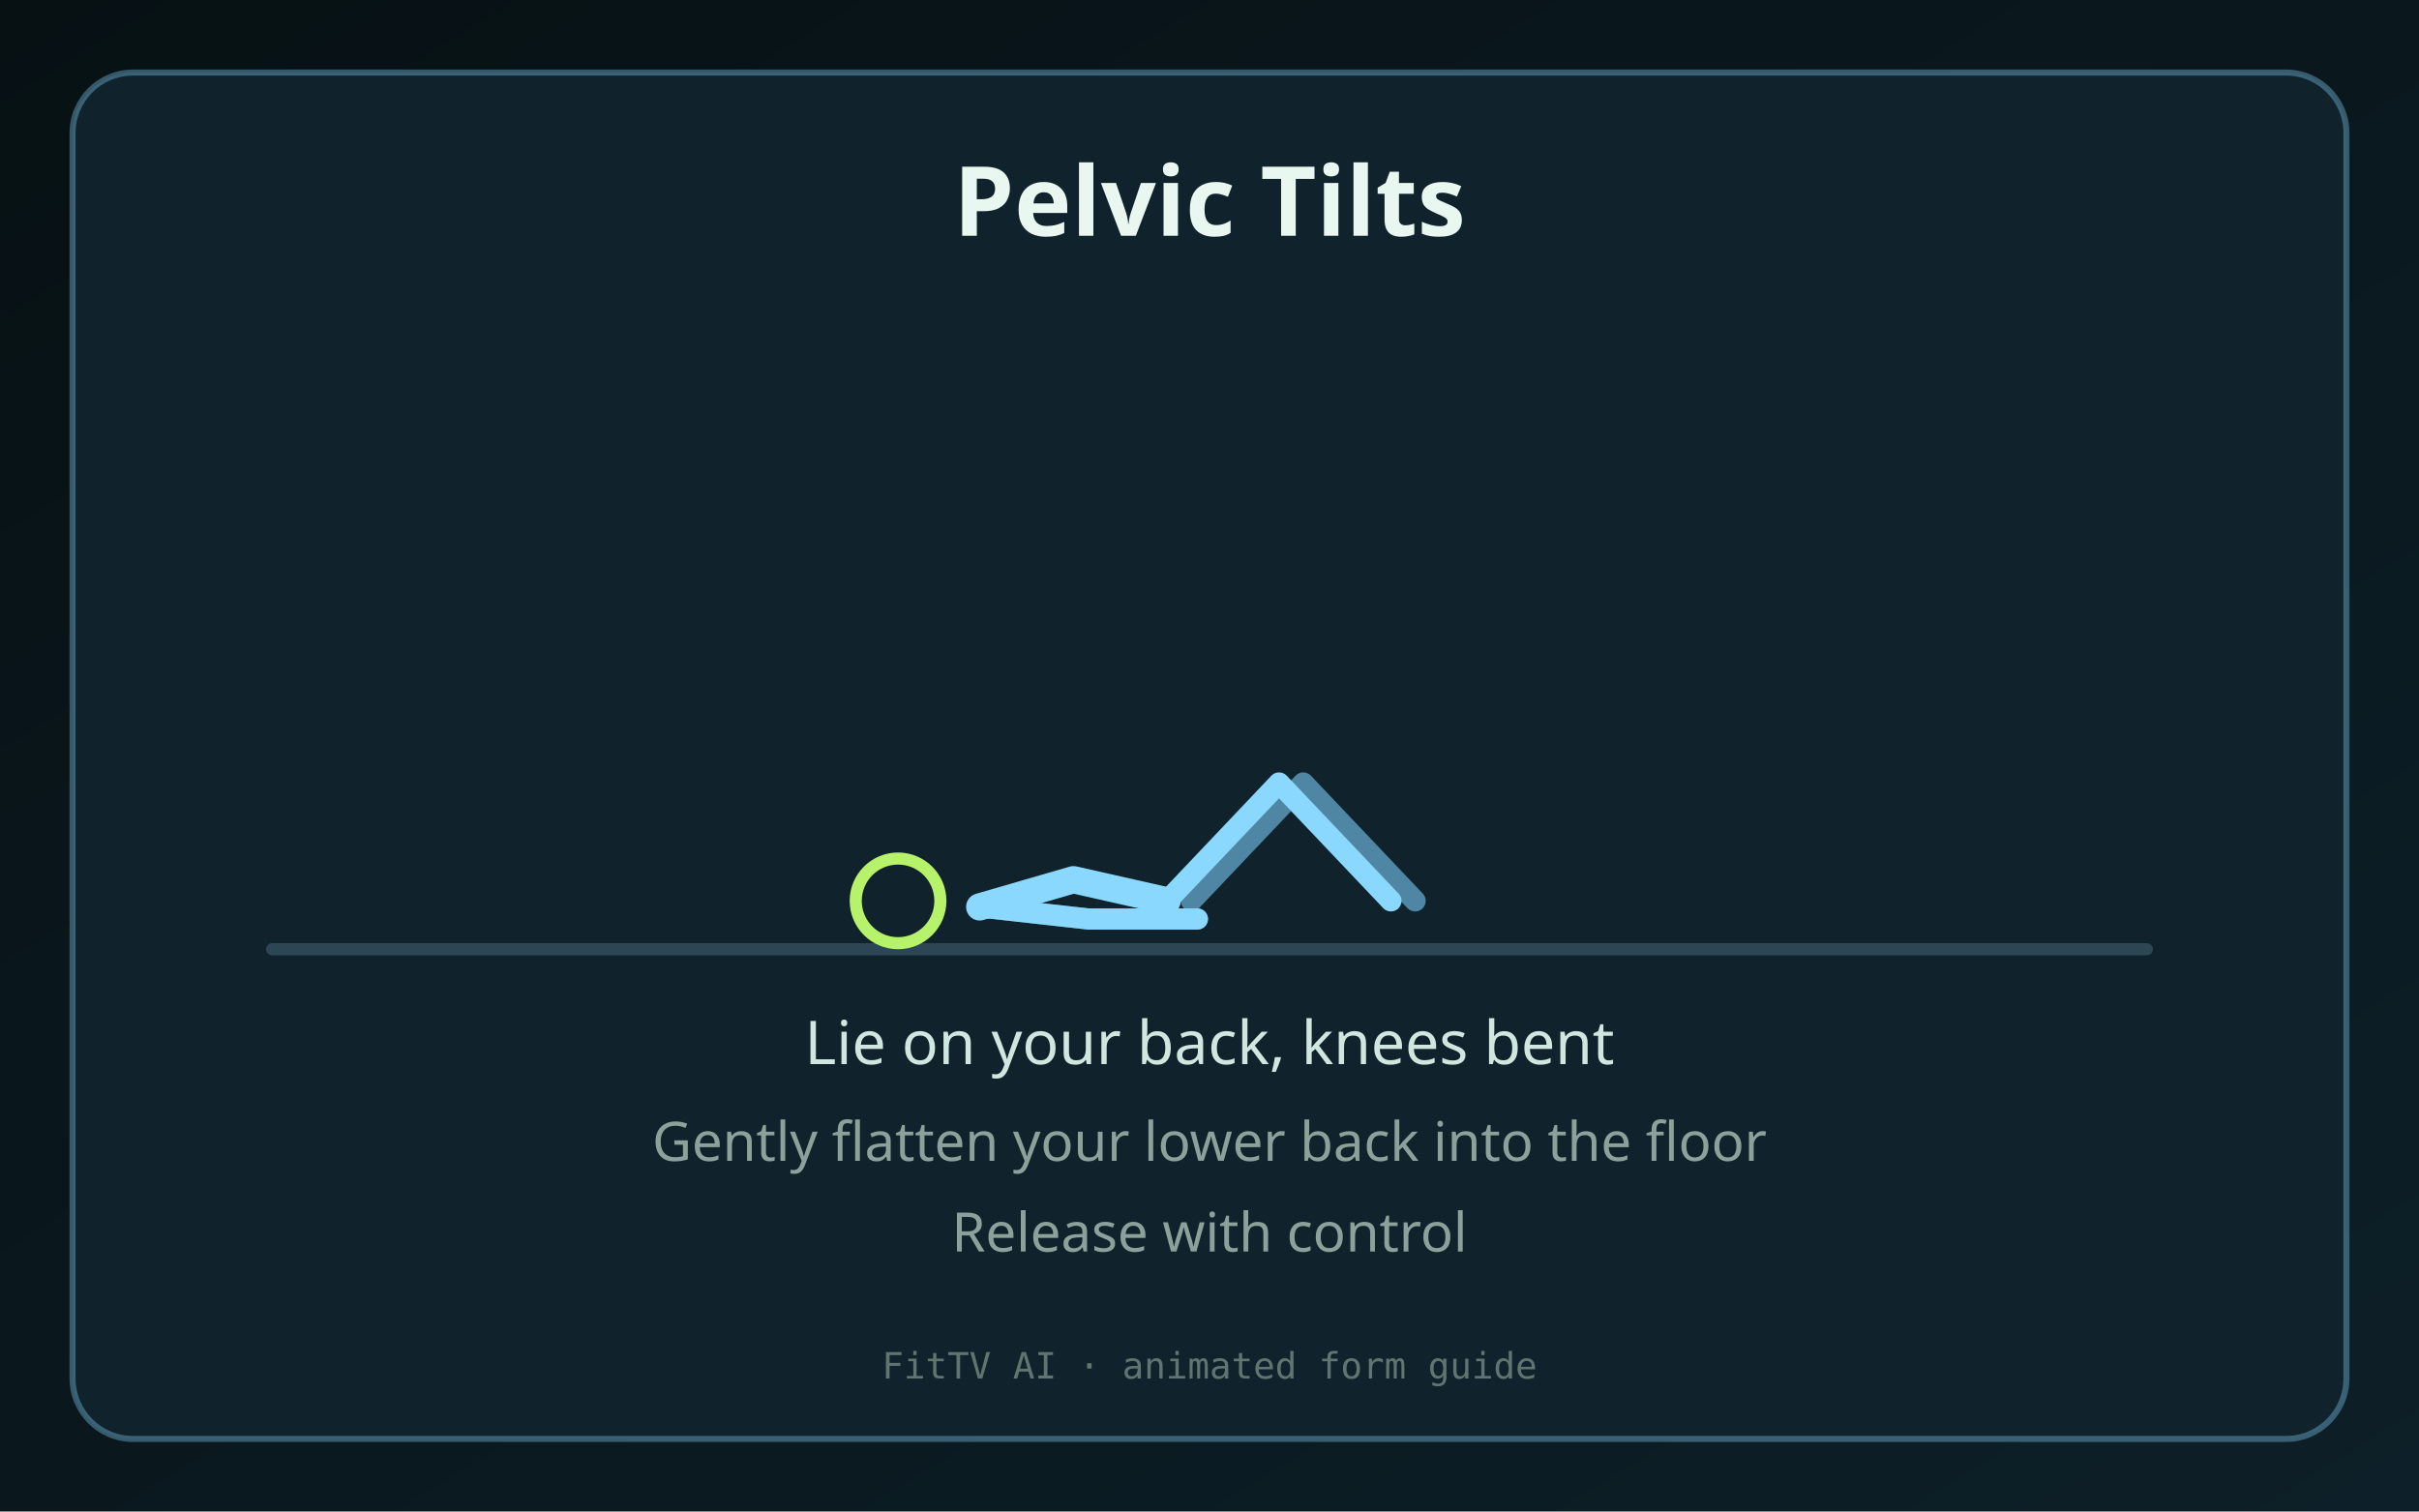
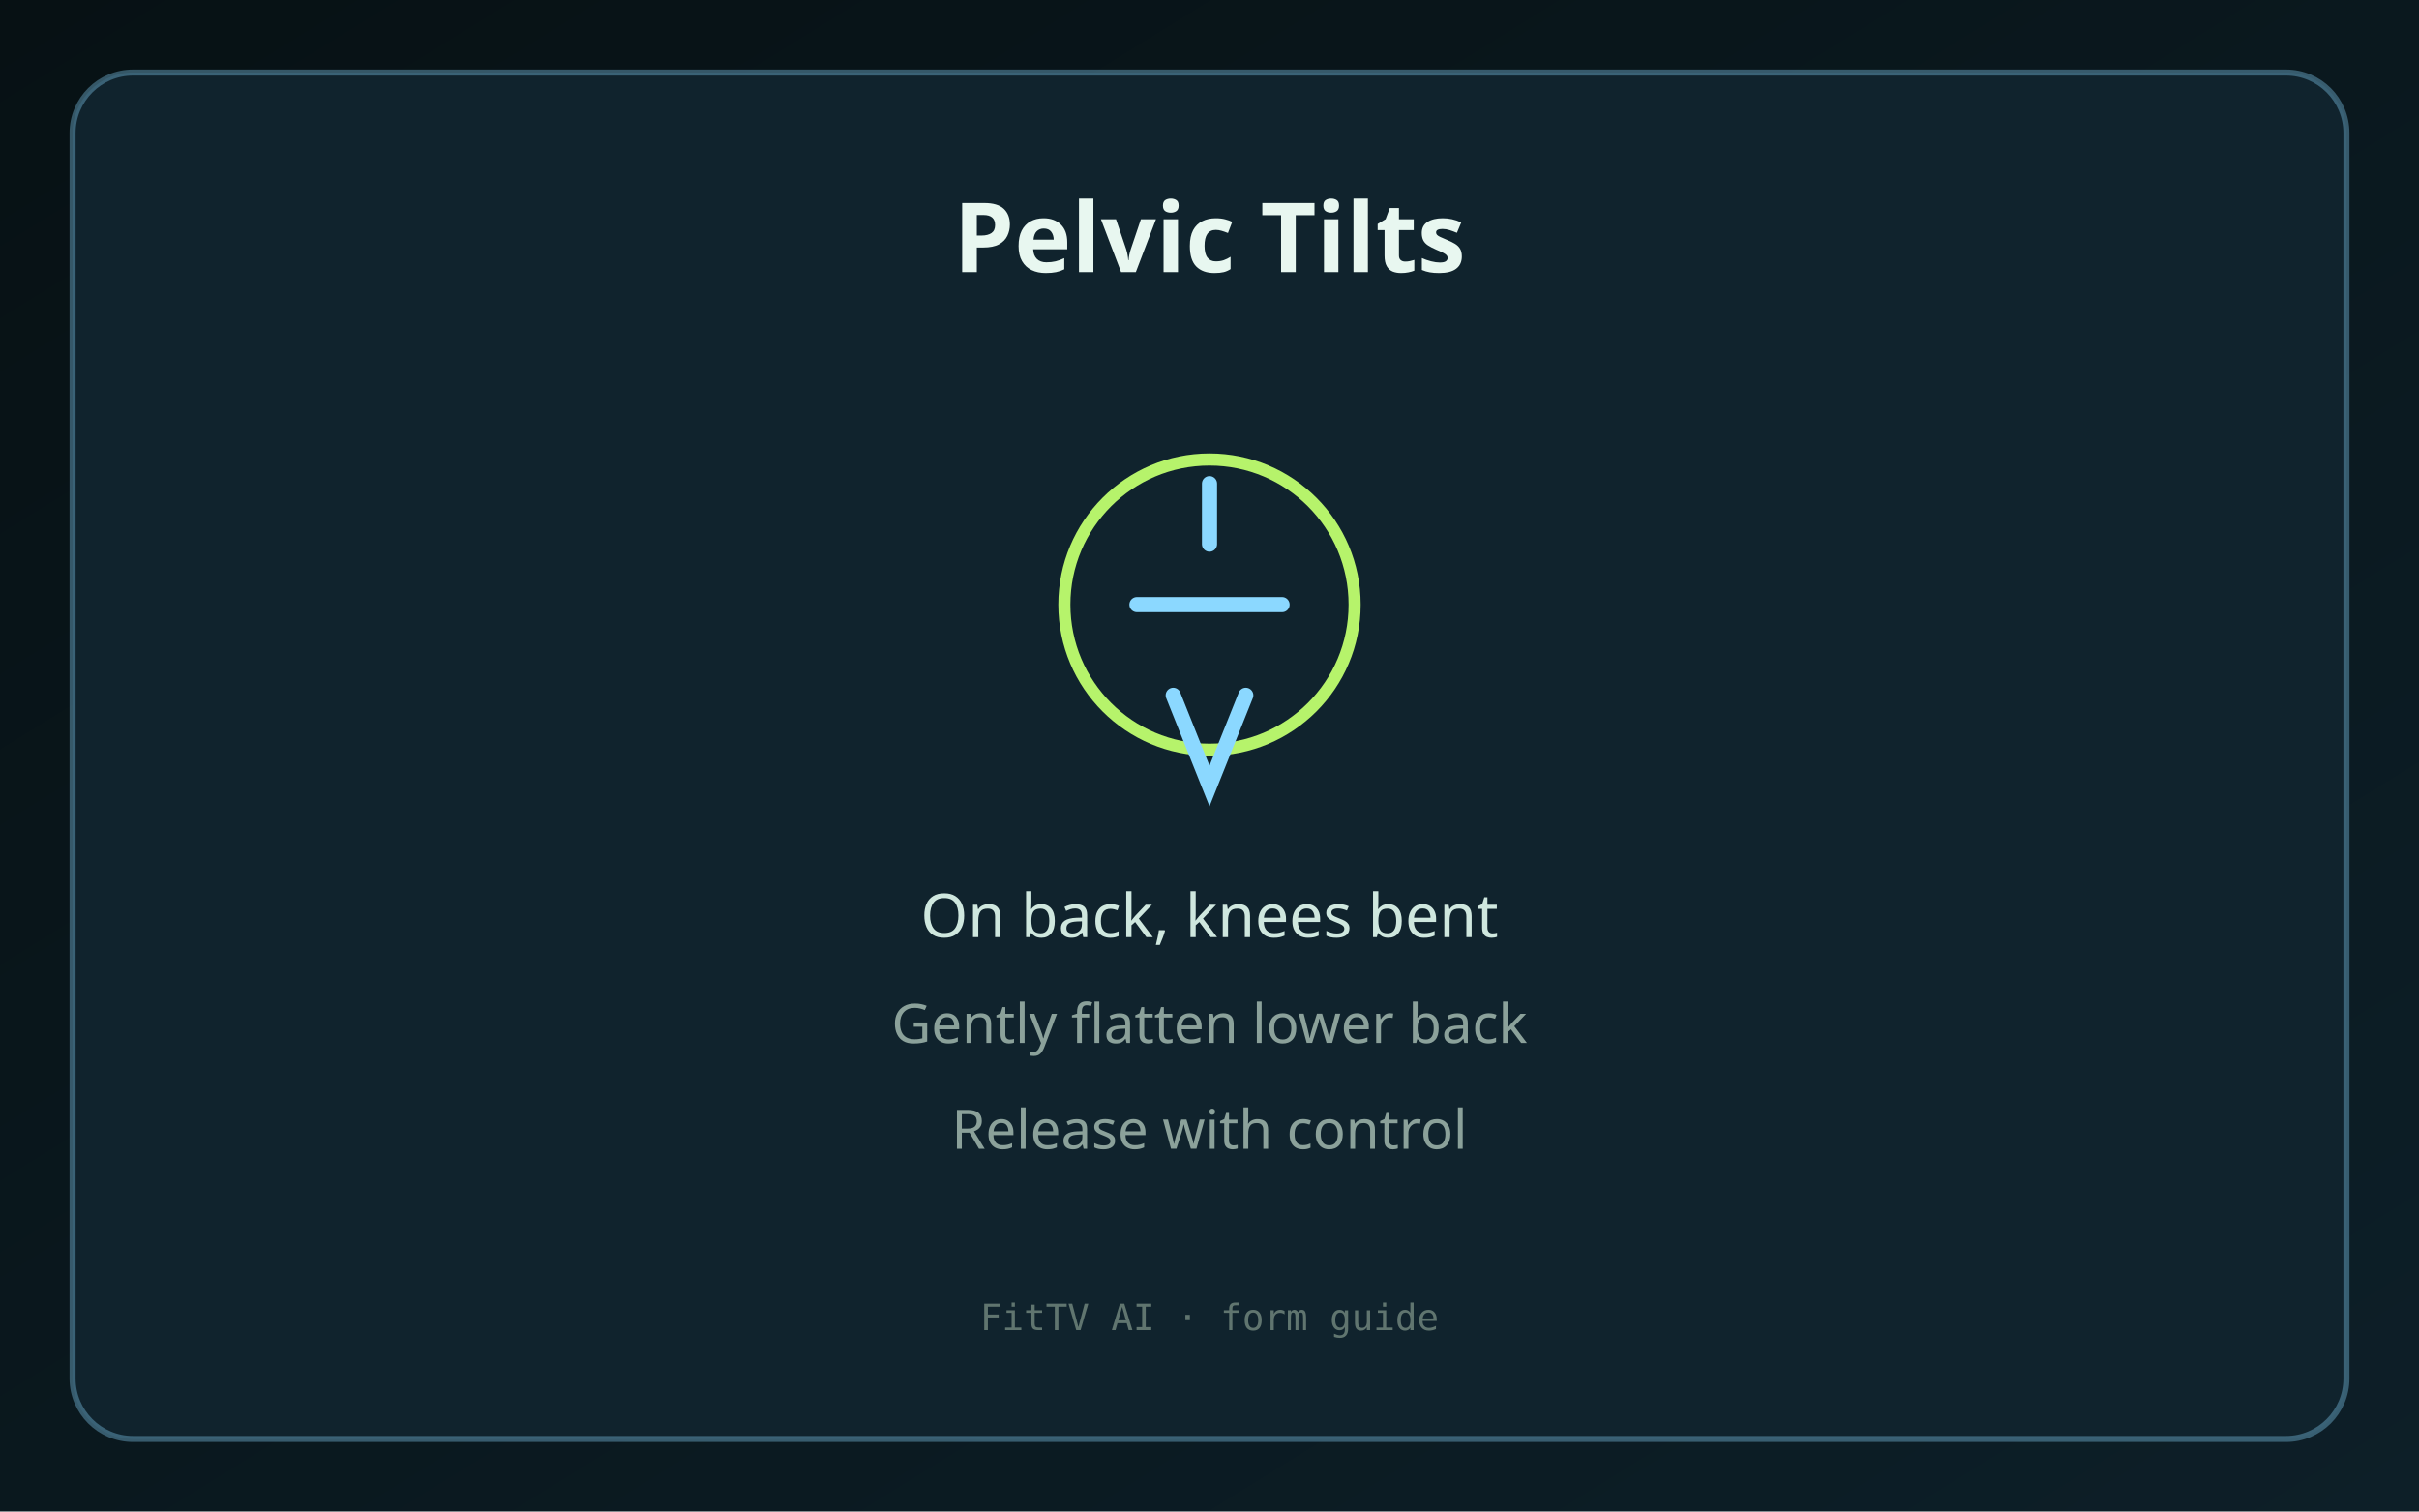
- <svg xmlns="http://www.w3.org/2000/svg" width="800" height="500" viewBox="0 0 800 500" role="img" aria-label="Pelvic Tilts animated demonstration">
+ <svg xmlns="http://www.w3.org/2000/svg" width="800" height="500" viewBox="0 0 800 500">
  <defs>
    <linearGradient id="bg" x1="0" y1="0" x2="1" y2="1">
      <stop offset="0%" stop-color="#071114" />
      <stop offset="100%" stop-color="#0d1f28" />
    </linearGradient>
  </defs>
  <rect width="800" height="500" fill="url(#bg)" />
  <rect x="24" y="24" width="752" height="452" rx="20" fill="#10232d" stroke="#8bd8ff" stroke-opacity="0.35" stroke-width="2" />
-   <text x="400" y="78" text-anchor="middle" fill="#e8f7f0" font-family="Segoe UI, system-ui, sans-serif" font-size="32" font-weight="700">Pelvic Tilts</text>
-   <line x1="90" y1="314" x2="710" y2="314" stroke="#2c4654" stroke-width="4" stroke-linecap="round" />
-   <path d="M394.0 298.0 L431.0 259.0 L468.0 298.0" fill="none" stroke="#4f86a3" stroke-width="7" stroke-linecap="round" stroke-linejoin="round">
-     <animate attributeName="d" values="M394.0 298.0 L431.0 259.0 L468.0 298.0;M394.0 298.0 L431.0 259.0 L468.0 298.0;M394.0 296.0 L429.0 260.0 L468.0 298.0;M394.0 296.0 L429.0 260.0 L468.0 298.0;M394.0 298.0 L431.0 259.0 L468.0 298.0" dur="3.2s" repeatCount="indefinite" calcMode="spline" keyTimes="0.000;0.100;0.500;0.620;1.000" keySplines="0.45 0 0.55 1;0.45 0 0.55 1;0.45 0 0.55 1;0.45 0 0.55 1" />
-   </path>
-   <path d="M324.0 300.0 L360.0 304.0 L396.0 304.0" fill="none" stroke="#4f86a3" stroke-width="7" stroke-linecap="round" stroke-linejoin="round">
-     <animate attributeName="d" values="M324.0 300.0 L360.0 304.0 L396.0 304.0;M324.0 300.0 L360.0 304.0 L396.0 304.0;M324.0 300.0 L360.0 304.0 L396.0 304.0;M324.0 300.0 L360.0 304.0 L396.0 304.0;M324.0 300.0 L360.0 304.0 L396.0 304.0" dur="3.2s" repeatCount="indefinite" calcMode="spline" keyTimes="0.000;0.100;0.500;0.620;1.000" keySplines="0.45 0 0.55 1;0.45 0 0.55 1;0.45 0 0.55 1;0.45 0 0.55 1" />
-   </path>
-   <path d="M324.0 300.0 L355.0 291.0 L386.0 298.0" fill="none" stroke="#8bd8ff" stroke-width="9" stroke-linecap="round" stroke-linejoin="round">
-     <animate attributeName="d" values="M324.0 300.0 L355.0 291.0 L386.0 298.0;M324.0 300.0 L355.0 291.0 L386.0 298.0;M324.0 300.0 L355.0 299.0 L386.0 296.0;M324.0 300.0 L355.0 299.0 L386.0 296.0;M324.0 300.0 L355.0 291.0 L386.0 298.0" dur="3.2s" repeatCount="indefinite" calcMode="spline" keyTimes="0.000;0.100;0.500;0.620;1.000" keySplines="0.45 0 0.55 1;0.45 0 0.55 1;0.45 0 0.55 1;0.45 0 0.55 1" />
-   </path>
-   <path d="M386.0 298.0 L423.0 259.0 L460.0 298.0" fill="none" stroke="#8bd8ff" stroke-width="7" stroke-linecap="round" stroke-linejoin="round">
-     <animate attributeName="d" values="M386.0 298.0 L423.0 259.0 L460.0 298.0;M386.0 298.0 L423.0 259.0 L460.0 298.0;M386.0 296.0 L421.0 260.0 L460.0 298.0;M386.0 296.0 L421.0 260.0 L460.0 298.0;M386.0 298.0 L423.0 259.0 L460.0 298.0" dur="3.2s" repeatCount="indefinite" calcMode="spline" keyTimes="0.000;0.100;0.500;0.620;1.000" keySplines="0.45 0 0.55 1;0.45 0 0.55 1;0.45 0 0.55 1;0.45 0 0.55 1" />
-   </path>
-   <path d="M324.0 300.0 L360.0 304.0 L396.0 304.0" fill="none" stroke="#8bd8ff" stroke-width="7" stroke-linecap="round" stroke-linejoin="round">
-     <animate attributeName="d" values="M324.0 300.0 L360.0 304.0 L396.0 304.0;M324.0 300.0 L360.0 304.0 L396.0 304.0;M324.0 300.0 L360.0 304.0 L396.0 304.0;M324.0 300.0 L360.0 304.0 L396.0 304.0;M324.0 300.0 L360.0 304.0 L396.0 304.0" dur="3.2s" repeatCount="indefinite" calcMode="spline" keyTimes="0.000;0.100;0.500;0.620;1.000" keySplines="0.45 0 0.55 1;0.45 0 0.55 1;0.45 0 0.55 1;0.45 0 0.55 1" />
-   </path>
-   <circle cx="297.0" cy="298.0" r="14" fill="#10232d" stroke="#b6f36b" stroke-width="4">
-     <animate attributeName="cx" values="297.0;297.0;297.0;297.0;297.0" dur="3.2s" repeatCount="indefinite" calcMode="spline" keyTimes="0.000;0.100;0.500;0.620;1.000" keySplines="0.45 0 0.55 1;0.45 0 0.55 1;0.45 0 0.55 1;0.45 0 0.55 1" />
-     <animate attributeName="cy" values="298.0;298.0;298.0;298.0;298.0" dur="3.2s" repeatCount="indefinite" calcMode="spline" keyTimes="0.000;0.100;0.500;0.620;1.000" keySplines="0.45 0 0.55 1;0.45 0 0.55 1;0.45 0 0.55 1;0.45 0 0.55 1" />
-   </circle>
-   <text x="400" y="352" text-anchor="middle" fill="#cfe7de" font-family="Segoe UI, system-ui, sans-serif" font-size="20">Lie on your back, knees bent</text>
-   <text x="400" y="384" text-anchor="middle" fill="#8ba19a" font-family="Segoe UI, system-ui, sans-serif" font-size="18">Gently flatten your lower back into the floor</text>
-   <text x="400" y="414" text-anchor="middle" fill="#8ba19a" font-family="Segoe UI, system-ui, sans-serif" font-size="18">Release with control</text>
-   <text x="400" y="456" text-anchor="middle" fill="#60756f" font-family="ui-monospace, monospace" font-size="12">FitTV AI · animated form guide</text>
+   <text x="400" y="90" text-anchor="middle" fill="#e8f7f0" font-family="Segoe UI, system-ui, sans-serif" font-size="32" font-weight="700">Pelvic Tilts</text>
+   <circle cx="400" cy="200" r="48" fill="none" stroke="#b6f36b" stroke-width="4" />
+   <path d="M400 160 v20 M376 200 h48 M388 230 l12 30 12-30" fill="none" stroke="#8bd8ff" stroke-width="5" stroke-linecap="round" />
+   <text x="400" y="310" text-anchor="middle" fill="#cfe7de" font-family="Segoe UI, system-ui, sans-serif" font-size="20">On back, knees bent</text>
+   <text x="400" y="345" text-anchor="middle" fill="#8ba19a" font-family="Segoe UI, system-ui, sans-serif" font-size="18">Gently flatten lower back</text>
+   <text x="400" y="380" text-anchor="middle" fill="#8ba19a" font-family="Segoe UI, system-ui, sans-serif" font-size="18">Release with control</text>
+   <text x="400" y="440" text-anchor="middle" fill="#60756f" font-family="ui-monospace, monospace" font-size="12">FitTV AI · form guide</text>
</svg>
